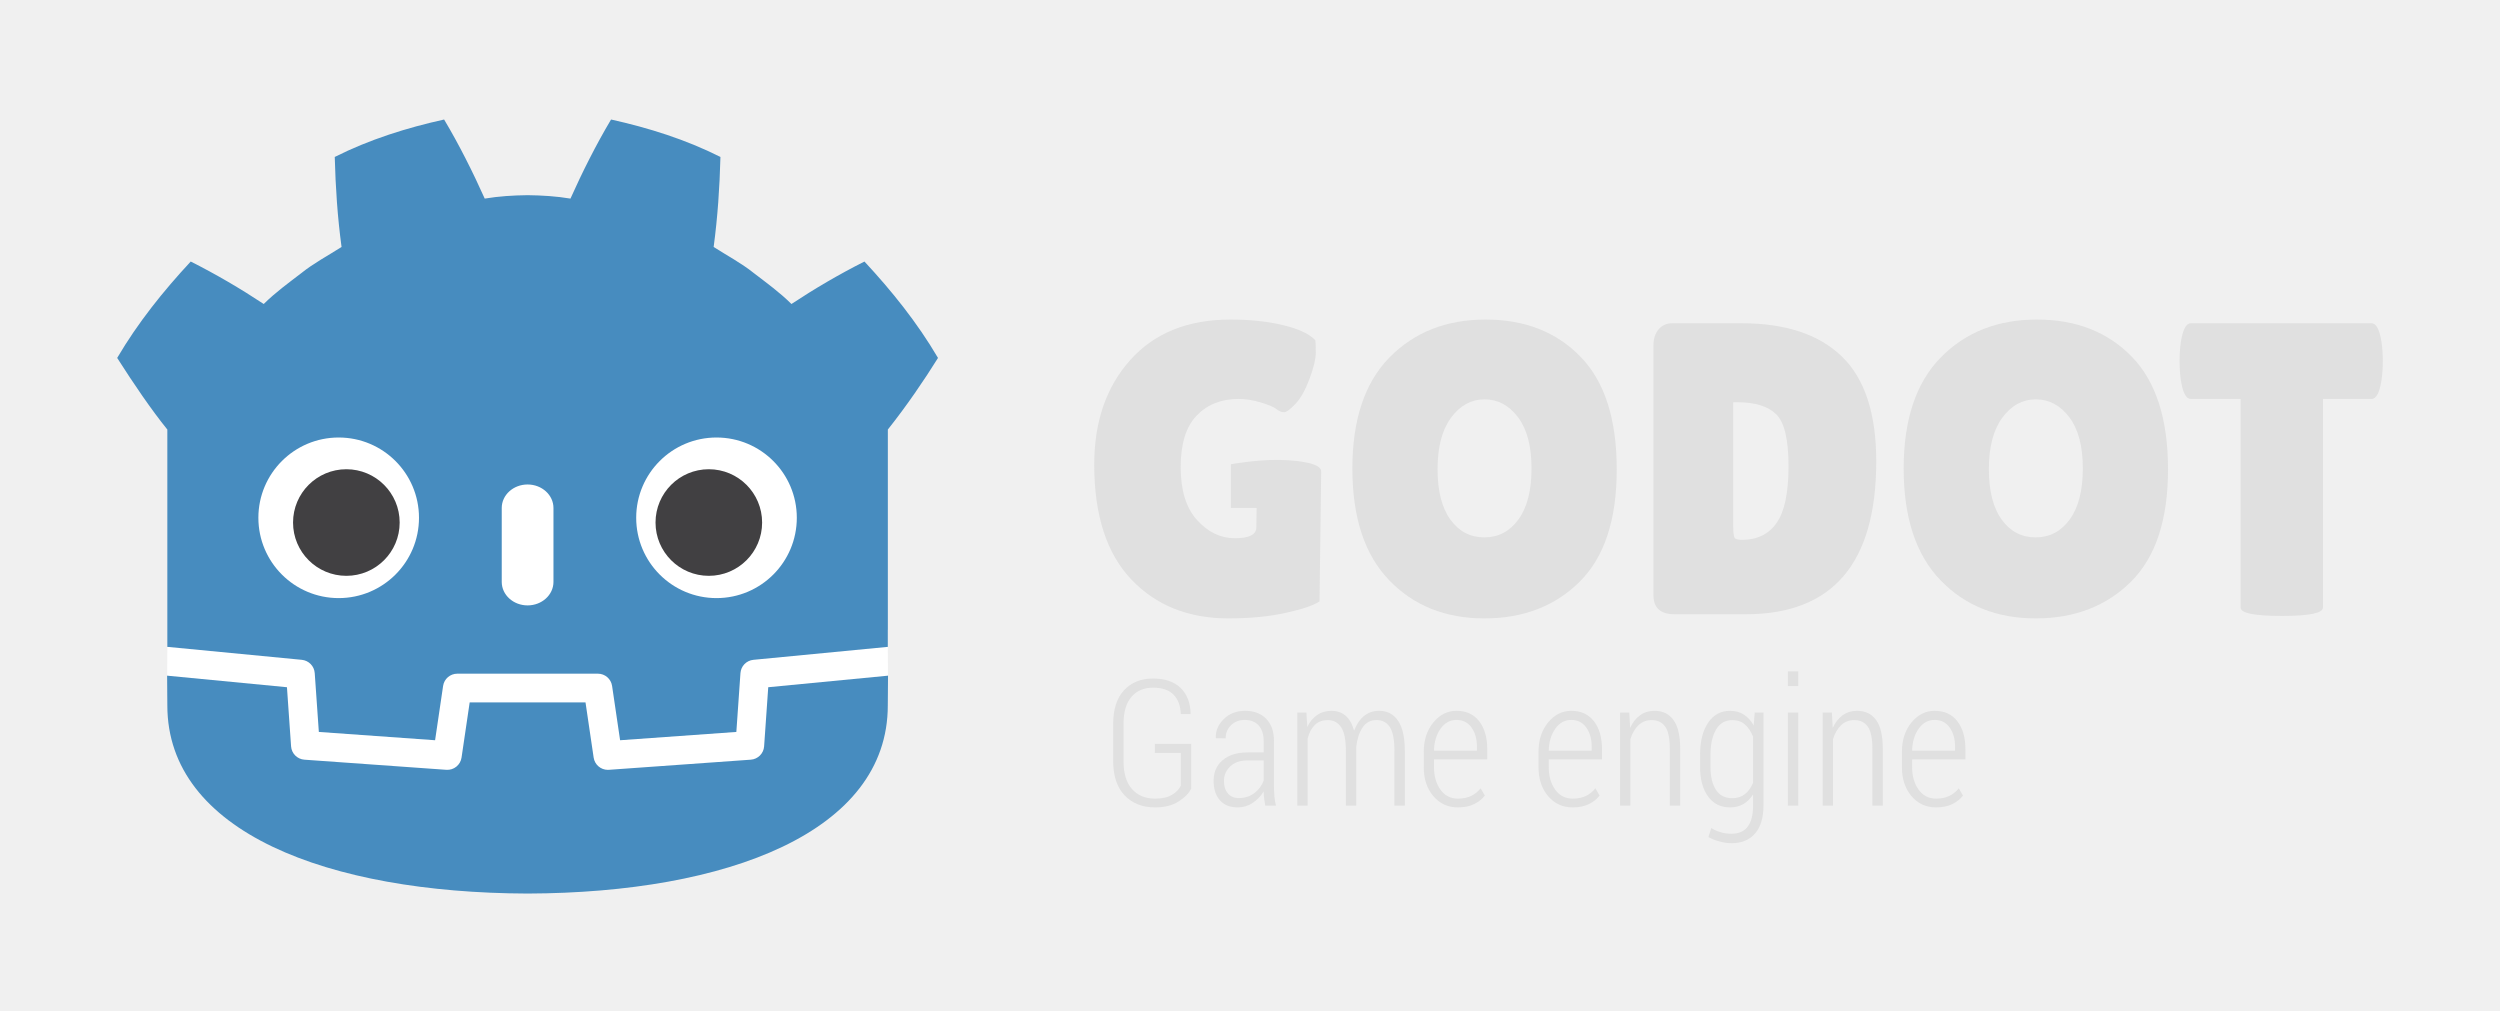
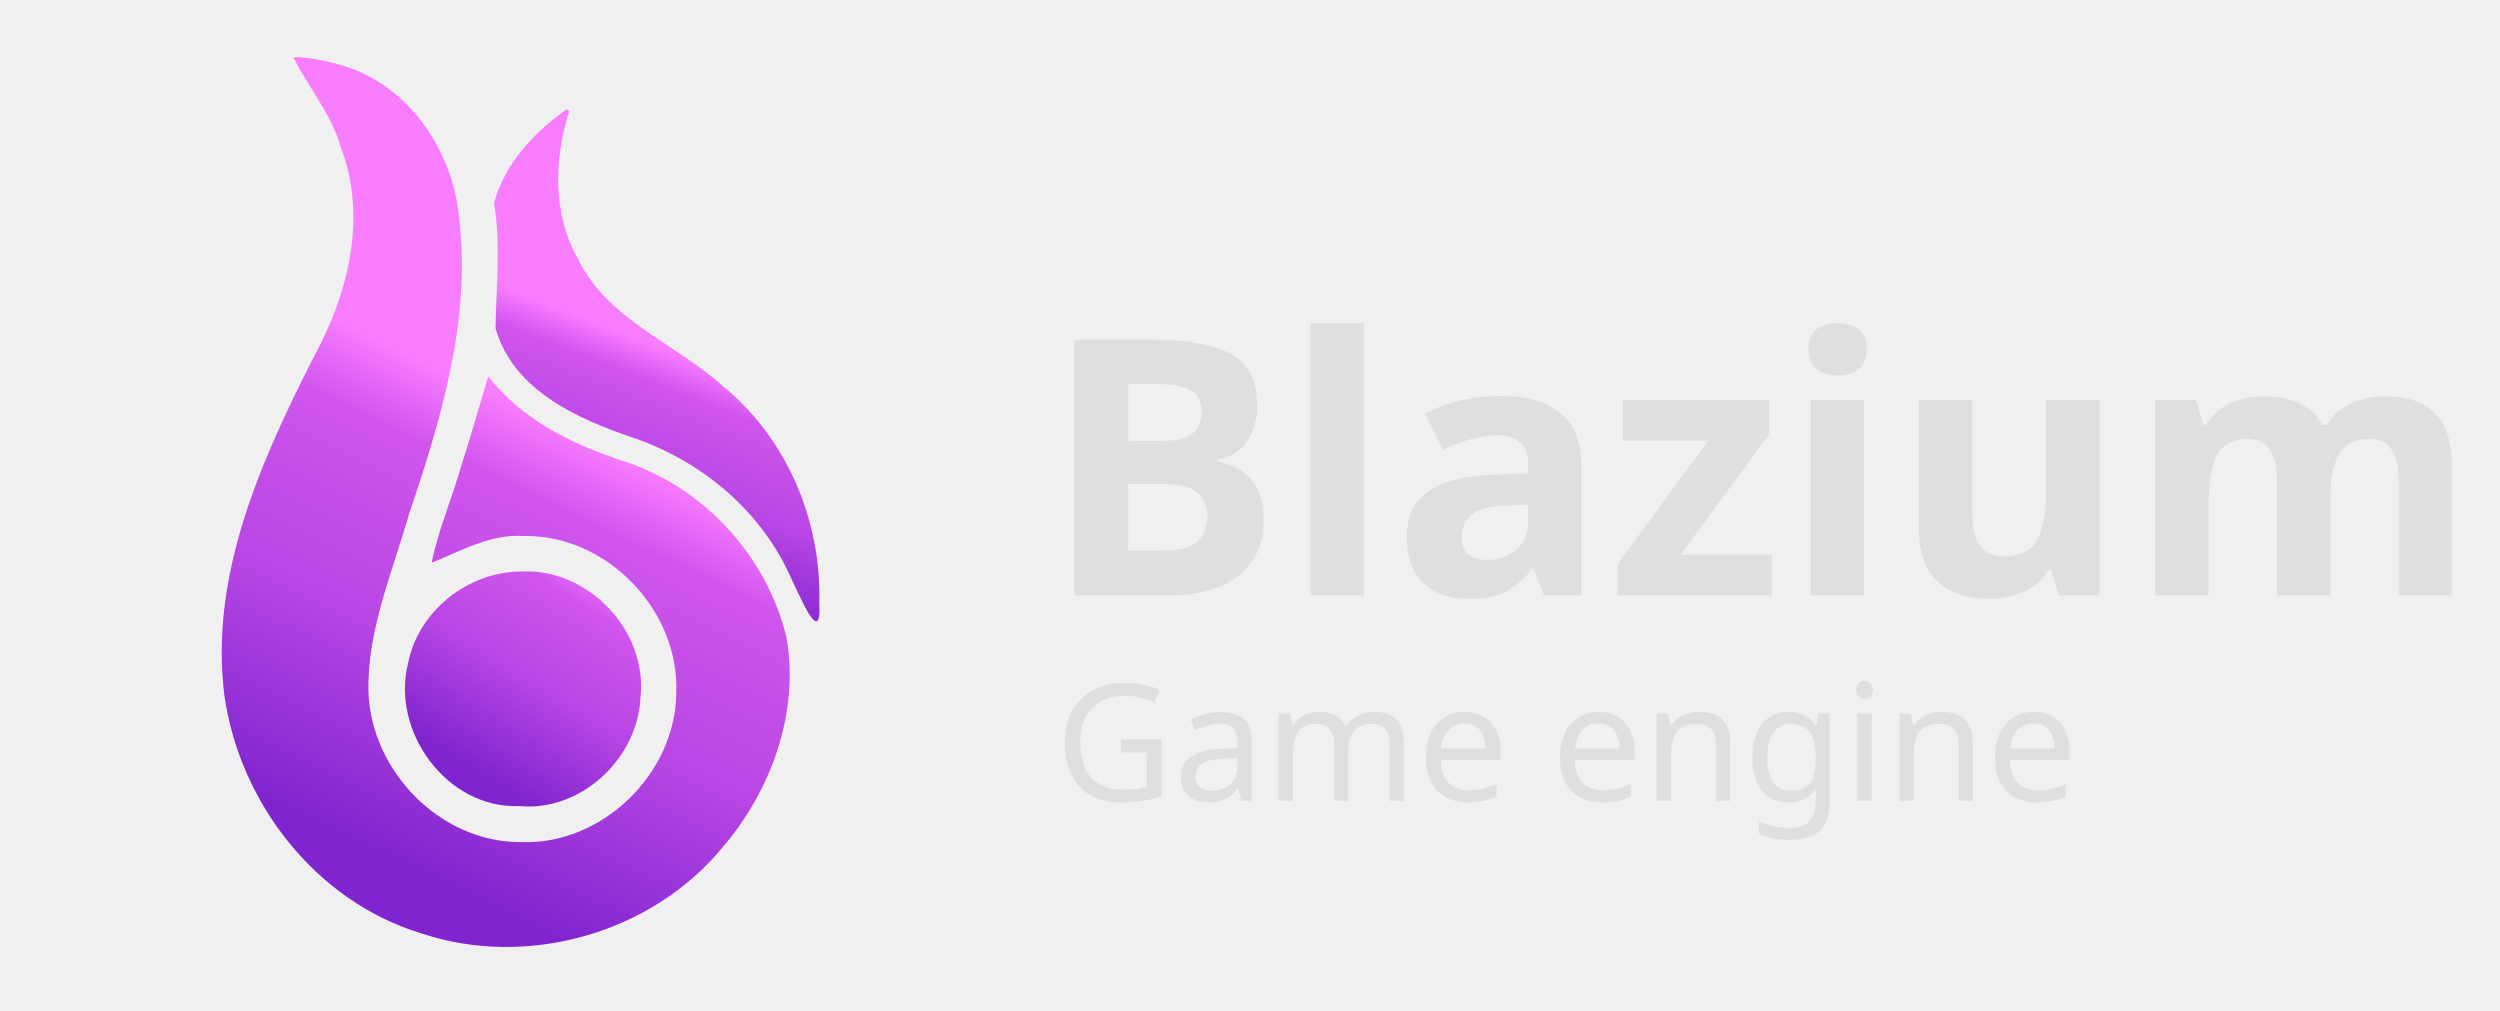
- <svg xmlns="http://www.w3.org/2000/svg" xml:space="preserve" width="1024" height="414" viewBox="0 0 960 388.125">
+ <svg xmlns="http://www.w3.org/2000/svg" xmlns:xlink="http://www.w3.org/1999/xlink" xml:space="preserve" width="1024" height="414" viewBox="0 0 960 388.125">
  <defs>
-     <clipPath id="a" clipPathUnits="userSpaceOnUse">
-       <path d="M 0,595.276 H 841.89 V 0 H 0 Z" />
-     </clipPath>
+     <linearGradient xlink:href="#a" id="d" x1="496.519" x2="635.831" y1="813.477" y2="589.778" gradientTransform="translate(6.933 4.936)scale(.37217)" gradientUnits="userSpaceOnUse" />
+     <linearGradient id="a">
+       <stop offset=".045" stop-color="#7f24ce" />
+       <stop offset=".468" stop-color="#b846e4" />
+       <stop offset=".825" stop-color="#d055ee" />
+       <stop offset="1" stop-color="#f87cfe" />
+     </linearGradient>
+     <linearGradient xlink:href="#b" id="e" x1="269.585" x2="488.27" y1="847.204" y2="393.079" gradientTransform="translate(6.933 4.936)scale(.37217)" gradientUnits="userSpaceOnUse" />
+     <linearGradient id="b">
+       <stop offset=".045" stop-color="#7f24ce" />
+       <stop offset=".478" stop-color="#b846e4" />
+       <stop offset=".848" stop-color="#d055ee" />
+       <stop offset="1" stop-color="#f87cfe" />
+     </linearGradient>
+     <linearGradient xlink:href="#c" id="f" x1="635.831" x2="721.822" y1="589.778" y2="368.408" gradientTransform="translate(6.933 4.936)scale(.37217)" gradientUnits="userSpaceOnUse" />
+     <linearGradient id="c">
+       <stop offset=".045" stop-color="#7f24ce" />
+       <stop offset=".468" stop-color="#b846e4" />
+       <stop offset=".848" stop-color="#d055ee" />
+       <stop offset="1" stop-color="#f87cfe" />
+     </linearGradient>
  </defs>
-   <g clip-path="url(#a)" transform="matrix(1.25 0 0 -1.25 -94.25 597.499)">
-     <path fill="#e0e0e0" d="m 0,0 c -3.611,0 -6.636,-1.659 -9.09,-4.967 -2.441,-3.311 -3.668,-7.958 -3.668,-13.938 0,-5.993 1.166,-10.581 3.503,-13.778 2.333,-3.207 5.398,-4.804 9.2,-4.804 3.8,0 6.887,1.617 9.258,4.862 2.371,3.233 3.559,7.861 3.559,13.886 0,6.02 -1.227,10.654 -3.673,13.89 C 6.646,-1.617 3.616,0 0,0 m -0.055,-59.493 c -10.573,0 -19.195,3.46 -25.859,10.379 -6.655,6.925 -9.984,17.03 -9.984,30.314 0,13.292 3.367,23.356 10.101,30.209 6.736,6.844 15.431,10.269 26.082,10.269 10.649,0 19.251,-3.363 25.794,-10.109 6.555,-6.733 9.827,-16.94 9.827,-30.591 0,-13.661 -3.348,-23.822 -10.05,-30.49 -6.702,-6.654 -15.333,-9.981 -25.911,-9.981" transform="translate(531.45 355.316)scale(1.13105)" />
-     <path fill="#e0e0e0" d="m 0,0 v -33.768 c 0,-1.577 0.116,-2.571 0.342,-2.988 0.224,-0.415 0.903,-0.623 2.029,-0.623 4.144,0 7.283,1.548 9.429,4.634 2.151,3.083 3.215,8.216 3.215,15.405 0,7.192 -1.113,11.878 -3.325,14.055 C 9.467,-1.102 5.946,0 1.129,0 Z m -21.675,-52.392 v 67.735 c 0,1.883 0.468,3.369 1.413,4.471 0.939,1.085 2.161,1.636 3.671,1.636 H 2.263 c 11.965,0 21.053,-3.018 27.257,-9.04 6.215,-6.02 9.322,-15.499 9.322,-28.447 0,-27.7 -11.821,-41.547 -35.456,-41.547 h -19.302 c -3.836,0 -5.759,1.727 -5.759,5.192" transform="translate(607.851 354.431)scale(1.13105)" />
-     <path fill="#e0e0e0" d="m 0,0 c -3.612,0 -6.645,-1.659 -9.095,-4.967 -2.44,-3.311 -3.662,-7.958 -3.662,-13.938 0,-5.993 1.169,-10.581 3.499,-13.778 2.33,-3.207 5.398,-4.804 9.2,-4.804 3.801,0 6.89,1.617 9.258,4.862 2.372,3.233 3.56,7.861 3.56,13.886 0,6.02 -1.225,10.654 -3.671,13.89 C 6.642,-1.617 3.616,0 0,0 m -0.058,-59.493 c -10.577,0 -19.193,3.46 -25.851,10.379 -6.663,6.925 -9.993,17.03 -9.993,30.314 0,13.292 3.367,23.356 10.1,30.209 6.741,6.844 15.431,10.269 26.086,10.269 10.651,0 19.246,-3.363 25.797,-10.109 6.55,-6.733 9.822,-16.94 9.822,-30.591 0,-13.661 -3.349,-23.822 -10.05,-30.49 -6.699,-6.654 -15.338,-9.981 -25.911,-9.981" transform="translate(700.81 355.316)scale(1.13105)" />
-     <path fill="#e0e0e0" d="m 0,0 c 0,-1.496 -3.721,-2.255 -11.176,-2.255 -7.448,0 -11.18,0.759 -11.18,2.255 v 56.681 h -13.545 c -1.281,0 -2.185,1.727 -2.71,5.198 -0.226,1.652 -0.334,3.343 -0.334,5.077 0,1.724 0.108,3.422 0.334,5.077 0.525,3.462 1.429,5.202 2.71,5.202 h 49.112 c 1.279,0 2.179,-1.74 2.712,-5.202 0.221,-1.655 0.335,-3.353 0.335,-5.077 0,-1.734 -0.114,-3.425 -0.335,-5.077 C 15.39,58.408 14.49,56.681 13.211,56.681 H 0 Z" transform="translate(789.011 291.335)scale(1.13105)" />
-     <path fill="#e0e0e0" d="m 0,0 c -6.078,0.094 -13.034,-1.173 -13.034,-1.173 v -11.863 h 6.995 l -0.078,-5.288 c 0,-1.959 -1.942,-2.943 -5.815,-2.943 -3.878,0 -7.303,1.642 -10.274,4.917 -2.978,3.279 -4.459,8.072 -4.459,14.388 0,6.329 1.447,10.995 4.345,14.006 2.892,3.008 6.683,4.517 11.346,4.517 1.959,0 3.987,-0.316 6.096,-0.961 2.11,-0.639 3.519,-1.238 4.238,-1.799 0.713,-0.577 1.391,-0.85 2.032,-0.85 0.638,0 1.671,0.746 3.1,2.255 1.431,1.505 2.713,3.786 3.844,6.827 1.126,3.057 1.69,5.4 1.69,7.062 0,1.649 -0.036,2.786 -0.109,3.386 -1.581,1.73 -4.499,3.102 -8.755,4.122 -4.248,1.017 -9.011,1.522 -14.28,1.522 -11.594,0 -20.66,-3.65 -27.207,-10.95 -6.552,-7.303 -9.822,-16.783 -9.822,-28.452 0,-13.701 3.347,-24.087 10.041,-31.162 6.706,-7.074 15.51,-10.607 26.425,-10.607 5.87,0 11.08,0.505 15.632,1.522 4.557,1.013 7.586,2.053 9.093,3.105 l 0.452,35.33 C 11.496,-1.036 6.078,-0.104 0,0" transform="translate(468.265 336.713)scale(1.13105)" />
-     <path fill="#e0e0e0" d="m 0,0 c -0.624,-1.28 -1.771,-2.454 -3.449,-3.516 -1.676,-1.069 -3.805,-1.6 -6.391,-1.6 -3.412,0 -6.156,1.075 -8.24,3.249 -2.076,2.157 -3.116,5.266 -3.116,9.323 v 10.116 c 0,3.969 0.98,7.013 2.946,9.138 1.962,2.108 4.59,3.177 7.872,3.177 3.208,0 5.695,-0.844 7.455,-2.513 1.755,-1.675 2.677,-4.015 2.757,-7.003 L -0.21,20.238 h -2.619 c -0.094,2.29 -0.759,4.057 -2.01,5.305 -1.244,1.238 -3.095,1.864 -5.539,1.864 -2.473,0 -4.432,-0.837 -5.866,-2.516 -1.43,-1.675 -2.143,-4.103 -2.143,-7.293 V 7.424 c 0,-3.308 0.771,-5.83 2.311,-7.567 1.54,-1.724 3.616,-2.588 6.236,-2.588 1.913,0 3.451,0.339 4.602,1.033 1.155,0.684 1.956,1.519 2.409,2.51 v 8.861 h -7.06 v 2.463 H 0 Z" transform="translate(441.347 235.751)scale(1.13105)" />
-     <path fill="#e0e0e0" d="m 0,0 c 1.553,0 2.936,0.44 4.144,1.336 1.21,0.9 2.058,2.037 2.561,3.422 v 5.468 H 2.213 c -1.91,0 -3.44,-0.541 -4.585,-1.623 C -3.52,7.528 -4.088,6.185 -4.088,4.588 -4.088,3.239 -3.733,2.131 -3.014,1.277 -2.296,0.42 -1.292,0 0,0 M 7.124,-2.04 C 6.984,-1.164 6.875,-0.453 6.806,0.104 6.739,0.671 6.705,1.235 6.705,1.808 5.938,0.554 4.948,-0.486 3.725,-1.301 2.504,-2.122 1.146,-2.529 -0.35,-2.529 c -2.092,0 -3.701,0.648 -4.84,1.946 -1.132,1.303 -1.704,3.059 -1.704,5.276 0,2.343 0.823,4.223 2.473,5.618 1.649,1.395 3.89,2.092 6.709,2.092 h 4.417 v 3.106 c 0,1.786 -0.456,3.193 -1.351,4.21 -0.914,1.004 -2.17,1.512 -3.791,1.512 -1.508,0 -2.752,-0.479 -3.728,-1.45 -0.973,-0.965 -1.456,-2.144 -1.456,-3.549 l -2.623,0.023 -0.046,0.137 c -0.074,1.906 0.647,3.591 2.168,5.084 1.515,1.489 3.459,2.229 5.825,2.229 2.338,0 4.22,-0.711 5.657,-2.128 1.429,-1.431 2.146,-3.471 2.146,-6.124 V 3.057 c 0,-0.903 0.042,-1.78 0.121,-2.617 0.081,-0.848 0.212,-1.665 0.417,-2.48 z" transform="translate(456.015 232.825)scale(1.13105)" />
-     <path fill="#e0e0e0" d="m 0,0 0.24,-3.923 c 0.664,1.404 1.554,2.486 2.657,3.255 1.107,0.759 2.41,1.138 3.906,1.138 1.527,0 2.814,-0.444 3.852,-1.343 1.039,-0.896 1.805,-2.252 2.292,-4.074 0.623,1.682 1.505,3.011 2.65,3.973 1.145,0.964 2.534,1.444 4.143,1.444 2.217,0 3.937,-0.897 5.156,-2.692 1.224,-1.799 1.834,-4.559 1.834,-8.288 v -14.765 h -2.823 v 14.814 c 0,3.1 -0.429,5.283 -1.263,6.538 -0.839,1.257 -2.042,1.89 -3.598,1.89 -1.637,0 -2.915,-0.691 -3.834,-2.096 -0.914,-1.405 -1.478,-3.161 -1.683,-5.282 v -0.655 -15.209 H 10.72 v 14.798 c 0,3.027 -0.424,5.194 -1.292,6.488 -0.864,1.294 -2.066,1.936 -3.609,1.936 -1.475,0 -2.668,-0.45 -3.562,-1.342 -0.9,-0.897 -1.54,-2.125 -1.928,-3.683 V -25.275 H -2.477 V 0 Z" transform="translate(476.73 259.105)scale(1.13105)" />
-     <path fill="#e0e0e0" d="m 0,0 c -1.758,0 -3.202,-0.802 -4.334,-2.402 -1.133,-1.606 -1.718,-3.585 -1.765,-5.944 h 11.66 v 1.082 c 0,2.086 -0.489,3.823 -1.469,5.201 C 3.106,-0.684 1.745,0 0,0 m 0.397,-23.76 c -2.725,0 -4.954,1.026 -6.685,3.073 -1.726,2.043 -2.591,4.657 -2.591,7.841 v 4.197 c 0,3.19 0.867,5.85 2.602,7.965 1.739,2.105 3.828,3.158 6.277,3.158 2.648,0 4.699,-0.939 6.164,-2.823 1.468,-1.887 2.201,-4.422 2.201,-7.603 v -2.773 H -6.099 v -2.102 c 0,-2.447 0.586,-4.484 1.752,-6.11 1.168,-1.63 2.755,-2.438 4.744,-2.438 1.382,0 2.585,0.244 3.588,0.724 1.003,0.491 1.863,1.179 2.578,2.082 l 1.149,-1.988 C 6.949,-21.525 5.96,-22.307 4.753,-22.887 3.549,-23.464 2.094,-23.76 0.397,-23.76" transform="translate(522.823 256.839)scale(1.13105)" />
-     <path fill="#e0e0e0" d="M 0,0 C -1.763,0 -3.21,-0.802 -4.341,-2.402 -5.467,-4.008 -6.053,-5.987 -6.104,-8.346 H 5.559 v 1.082 c 0,2.086 -0.488,3.823 -1.474,5.201 C 3.104,-0.684 1.744,0 0,0 m 0.394,-23.76 c -2.726,0 -4.951,1.026 -6.679,3.073 -1.733,2.043 -2.6,4.657 -2.6,7.841 v 4.197 c 0,3.19 0.871,5.85 2.602,7.965 1.744,2.105 3.834,3.158 6.283,3.158 2.643,0 4.703,-0.939 6.164,-2.823 1.463,-1.887 2.197,-4.422 2.197,-7.603 v -2.773 H -6.104 v -2.102 c 0,-2.447 0.587,-4.484 1.76,-6.11 1.162,-1.63 2.742,-2.438 4.738,-2.438 1.387,0 2.585,0.244 3.585,0.724 1.007,0.491 1.866,1.179 2.589,2.082 l 1.141,-1.988 c -0.764,-0.968 -1.75,-1.75 -2.959,-2.33 -1.204,-0.577 -2.658,-0.873 -4.356,-0.873" transform="translate(558.08 256.839)scale(1.13105)" />
-     <path fill="#e0e0e0" d="m 0,0 0.23,-4.178 c 0.674,1.483 1.564,2.634 2.682,3.435 1.108,0.805 2.413,1.213 3.914,1.213 2.258,0 3.988,-0.835 5.189,-2.513 1.214,-1.675 1.815,-4.279 1.815,-7.812 v -15.42 h -2.825 v 15.394 c 0,2.888 -0.423,4.905 -1.264,6.075 -0.836,1.17 -2.065,1.753 -3.665,1.753 -1.435,0 -2.638,-0.466 -3.603,-1.414 C 1.504,-4.406 0.782,-5.657 0.301,-7.234 V -25.275 H -2.504 V 0 Z" transform="translate(575.917 259.105)scale(1.13105)" />
-     <path fill="#e0e0e0" d="m 0,0 c 0,-2.565 0.486,-4.605 1.472,-6.123 0.974,-1.532 2.457,-2.288 4.436,-2.288 1.356,0 2.498,0.361 3.435,1.101 0.934,0.74 1.672,1.77 2.218,3.077 v 12.52 c -0.525,1.346 -1.246,2.434 -2.157,3.272 -0.91,0.824 -2.062,1.238 -3.448,1.238 -1.975,0 -3.468,-0.86 -4.46,-2.587 C 0.497,8.48 0,6.224 0,3.454 Z m -2.833,3.454 c 0,3.582 0.723,6.459 2.177,8.627 1.442,2.157 3.448,3.239 6.004,3.239 1.419,0 2.664,-0.346 3.728,-1.04 1.066,-0.681 1.947,-1.678 2.654,-2.946 l 0.274,3.516 h 2.381 v -25.298 c 0,-3.239 -0.751,-5.749 -2.26,-7.525 -1.511,-1.769 -3.657,-2.665 -6.428,-2.665 -0.996,0 -2.067,0.156 -3.212,0.459 -1.147,0.303 -2.162,0.701 -3.052,1.2 l 0.776,2.463 c 0.759,-0.492 1.608,-0.873 2.548,-1.141 0.932,-0.277 1.895,-0.41 2.894,-0.41 2.009,0 3.498,0.645 4.46,1.932 0.966,1.304 1.45,3.19 1.45,5.687 v 3.057 c -0.717,-1.138 -1.597,-2.011 -2.64,-2.614 -1.039,-0.606 -2.253,-0.909 -3.622,-0.909 -2.539,0 -4.53,0.994 -5.968,2.982 C -2.11,-5.948 -2.833,-3.301 -2.833,0 Z" transform="translate(600.869 242.309)scale(1.13105)" />
-     <path fill="#e0e0e0" d="m 627.823,230.518 h -3.201 v 28.587 h 3.201 z m 0,36.726 h -3.201 v 4.504 h 3.201 z" />
-     <path fill="#e0e0e0" d="m 0,0 0.23,-4.178 c 0.676,1.483 1.562,2.634 2.678,3.435 1.115,0.805 2.422,1.213 3.916,1.213 2.258,0 3.995,-0.835 5.199,-2.513 1.211,-1.675 1.807,-4.279 1.807,-7.812 v -15.42 h -2.825 v 15.394 c 0,2.888 -0.422,4.905 -1.261,6.075 -0.843,1.17 -2.063,1.753 -3.668,1.753 -1.434,0 -2.635,-0.466 -3.599,-1.414 C 1.51,-4.406 0.785,-5.657 0.306,-7.234 V -25.275 H -2.503 V 0 Z" transform="translate(638.154 259.105)scale(1.13105)" />
-     <path fill="#e0e0e0" d="M 0,0 C -1.763,0 -3.208,-0.802 -4.334,-2.402 -5.463,-4.008 -6.052,-5.987 -6.102,-8.346 H 5.56 v 1.082 c 0,2.086 -0.486,3.823 -1.47,5.201 C 3.109,-0.684 1.747,0 0,0 m 0.401,-23.76 c -2.733,0 -4.958,1.026 -6.681,3.073 -1.73,2.043 -2.595,4.657 -2.595,7.841 v 4.197 c 0,3.19 0.865,5.85 2.6,7.965 1.739,2.105 3.831,3.158 6.275,3.158 2.646,0 4.706,-0.939 6.172,-2.823 1.462,-1.887 2.195,-4.422 2.195,-7.603 v -2.773 H -6.102 v -2.102 c 0,-2.447 0.59,-4.484 1.757,-6.11 1.166,-1.63 2.748,-2.438 4.746,-2.438 1.382,0 2.579,0.244 3.578,0.724 1.012,0.491 1.869,1.179 2.591,2.082 l 1.147,-1.988 c -0.769,-0.968 -1.755,-1.75 -2.962,-2.33 -1.203,-0.577 -2.658,-0.873 -4.354,-0.873" transform="translate(669.709 256.839)scale(1.13105)" />
-     <path fill="#fff" d="m 0,0 c 0,0 -0.325,1.994 -0.515,1.976 l -36.182,-3.491 c -2.879,-0.278 -5.115,-2.574 -5.317,-5.459 l -0.994,-14.247 -27.992,-1.997 -1.904,12.912 c -0.424,2.872 -2.932,5.037 -5.835,5.037 h -38.188 c -2.902,0 -5.41,-2.165 -5.834,-5.037 l -1.905,-12.912 -27.992,1.997 -0.994,14.247 c -0.202,2.886 -2.438,5.182 -5.317,5.46 l -36.2,3.49 c -0.187,0.018 -0.324,-1.978 -0.511,-1.978 l -0.049,-7.83 30.658,-4.944 1.004,-14.374 c 0.203,-2.91 2.551,-5.263 5.463,-5.472 l 38.551,-2.75 c 0.146,-0.01 0.29,-0.016 0.434,-0.016 2.897,0 5.401,2.166 5.825,5.038 l 1.959,13.286 h 28.005 l 1.959,-13.286 c 0.423,-2.871 2.93,-5.037 5.831,-5.037 0.142,0 0.284,0.005 0.423,0.015 l 38.556,2.75 c 2.911,0.209 5.26,2.562 5.463,5.472 l 1.003,14.374 30.645,4.966 z" transform="translate(348.131 279.267)scale(1.13105)" />
-     <path fill="#478cbf" d="m 0,0 v -47.514 -6.035 -5.492 c 0.108,-0.001 0.216,-0.005 0.323,-0.015 l 36.196,-3.49 c 1.896,-0.183 3.382,-1.709 3.514,-3.609 l 1.116,-15.978 31.574,-2.253 2.175,14.747 c 0.282,1.912 1.922,3.329 3.856,3.329 h 38.188 c 1.933,0 3.573,-1.417 3.855,-3.329 l 2.175,-14.747 31.575,2.253 1.115,15.978 c 0.133,1.9 1.618,3.425 3.514,3.609 l 36.182,3.49 c 0.107,0.01 0.214,0.014 0.322,0.015 v 4.711 l 0.015,0.005 V 0 c 5.097,6.416 9.923,13.494 13.621,19.449 -5.651,9.62 -12.575,18.217 -19.976,26.182 -6.864,-3.455 -13.531,-7.369 -19.828,-11.534 -3.151,3.132 -6.7,5.694 -10.186,8.372 -3.425,2.751 -7.285,4.768 -10.946,7.118 1.09,8.117 1.629,16.108 1.846,24.448 -9.446,4.754 -19.519,7.906 -29.708,10.17 -4.068,-6.837 -7.788,-14.241 -11.028,-21.479 -3.842,0.642 -7.702,0.88 -11.567,0.926 v 0.006 c -0.027,0 -0.052,-0.006 -0.075,-0.006 -0.024,0 -0.049,0.006 -0.073,0.006 V 63.652 C 93.903,63.606 90.046,63.368 86.203,62.726 82.965,69.964 79.247,77.368 75.173,84.205 64.989,81.941 54.915,78.789 45.47,74.035 45.686,65.695 46.225,57.704 47.318,49.587 43.65,47.237 39.795,45.22 36.369,42.469 32.888,39.791 29.333,37.229 26.181,34.097 19.884,38.262 13.219,42.176 6.353,45.631 -1.048,37.666 -7.968,29.069 -13.621,19.449 -9.178,12.475 -4.413,5.466 0,0 Z" transform="translate(126.806 346.045)scale(1.13105)" />
-     <path fill="#478cbf" d="m 0,0 -1.121,-16.063 c -0.135,-1.936 -1.675,-3.477 -3.611,-3.616 l -38.555,-2.751 c -0.094,-0.007 -0.188,-0.01 -0.281,-0.01 -1.916,0 -3.569,1.406 -3.852,3.33 l -2.211,14.994 H -81.09 l -2.211,-14.994 c -0.297,-2.018 -2.101,-3.469 -4.133,-3.32 l -38.555,2.751 c -1.936,0.139 -3.476,1.68 -3.611,3.616 L -130.721,0 -163.268,3.138 c 0.015,-3.498 0.06,-7.33 0.06,-8.093 0,-34.374 43.605,-50.896 97.781,-51.086 h 0.066 0.067 c 54.176,0.19 97.766,16.712 97.766,51.086 0,0.777 0.047,4.593 0.063,8.093 z" transform="translate(311.403 266.884)scale(1.13105)" />
-     <path fill="#fff" d="m 0,0 c 0,-12.052 -9.765,-21.815 -21.813,-21.815 -12.042,0 -21.81,9.763 -21.81,21.815 0,12.044 9.768,21.802 21.81,21.802 C -9.765,21.802 0,12.044 0,0" transform="translate(204.114 318.938)scale(1.13105)" />
-     <path fill="#414042" d="m 0,0 c 0,-7.994 -6.479,-14.473 -14.479,-14.473 -7.996,0 -14.479,6.479 -14.479,14.473 0,7.994 6.483,14.479 14.479,14.479 C -6.479,14.479 0,7.994 0,0" transform="translate(198.177 317.474)scale(1.13105)" />
-     <path fill="#fff" d="m 0,0 c -3.878,0 -7.021,2.858 -7.021,6.381 v 20.081 c 0,3.52 3.143,6.381 7.021,6.381 3.878,0 7.028,-2.861 7.028,-6.381 V 6.381 C 7.028,2.858 3.878,0 0,0" transform="translate(237.475 292.02)scale(1.13105)" />
-     <path fill="#fff" d="m 0,0 c 0,-12.052 9.765,-21.815 21.815,-21.815 12.041,0 21.808,9.763 21.808,21.815 0,12.044 -9.767,21.802 -21.808,21.802 C 9.765,21.802 0,12.044 0,0" transform="translate(270.84 318.938)scale(1.13105)" />
-     <path fill="#414042" d="m 0,0 c 0,-7.994 6.477,-14.473 14.471,-14.473 8.002,0 14.479,6.479 14.479,14.473 0,7.994 -6.477,14.479 -14.479,14.479 C 6.477,14.479 0,7.994 0,0" transform="translate(276.778 317.474)scale(1.13105)" />
-   </g>
+   <text xml:space="preserve" x="400.119" y="228.613" fill="#e0dfe0" stroke-width=".938" font-family="'Inter Alia'" font-size="11.25" font-weight="700" style="-inkscape-font-specification:&quot;Inter Alia, Bold&quot;;font-variant-ligatures:normal;font-variant-caps:normal;font-variant-numeric:normal;font-variant-east-asian:normal;text-align:start">
+     <tspan x="400.119" y="228.613" font-size="137.5" style="-inkscape-font-specification:&quot;Inter Alia, Bold&quot;;font-variant-ligatures:normal;font-variant-caps:normal;font-variant-numeric:normal;font-variant-east-asian:normal">Blazium</tspan>
+   </text>
+   <text xml:space="preserve" x="405.104" y="307.496" fill="#e0dfe0" stroke-width=".938" font-family="'Inter Alia'" font-size="75" font-weight="500" style="-inkscape-font-specification:&quot;Inter Alia, Medium&quot;;font-variant-ligatures:normal;font-variant-caps:normal;font-variant-numeric:normal;font-variant-east-asian:normal;text-align:start">
+     <tspan x="405.104" y="307.496" font-size="62.5" font-weight="400" style="-inkscape-font-specification:&quot;Inter Alia, Normal&quot;;font-variant-ligatures:normal;font-variant-caps:normal;font-variant-numeric:normal;font-variant-east-asian:normal">Game engine</tspan>
+   </text>
+   <path fill="url(#d)" d="m 200.168,219.471 c 25.575,-1.407 48.429,22.562 45.808,48.045 -0.879,23.595 -22.805,44.338 -46.699,42.012 -27.753,1.019 -49.232,-28.759 -42.561,-54.898 3.965,-20.113 23.098,-35.154 43.452,-35.159 z" paint-order="markers stroke fill" style="mix-blend-mode:normal" />
+   <path fill="url(#e)" d="m 112.685,21.981 c 5.59,11.488 14.716,21.935 18.25,34.756 10.19,26.711 2.795,56.161 -10.464,80.379 -20.31,39.88 -40.02,83.854 -34.338,129.66 5.739,41.38 35.151,79.35 75.633,91.636 40.637,13.565 88.511,0.053 115.757,-33.108 18.694,-21.794 29.581,-51.987 24.459,-80.681 -7.794,-31.905 -32.656,-58.456 -64.101,-68.066 -19.054,-6.366 -37.838,-15.887 -50.398,-32.014 -3.125,10.259 -6.675,23.043 -10.403,34.493 -3.518,12.4 -8.782,24.434 -11.319,37.028 10.433,-4.103 22.675,-11.187 35.33,-10.23 31.853,-0.617 59.867,28.48 58.609,60.232 -0.257,31.006 -28.52,58.542 -59.671,57.299 -31.032,0.14 -57.629,-27.327 -58.557,-57.971 -0.425,-23.255 9.027,-45.278 15.4,-67.307 12.339,-36.573 24.17,-75.403 19.4,-114.416 C 173.842,56.445 155.053,30.049 127.514,24.113 122.675,22.866 117.705,21.883 112.685,21.981 Z" paint-order="markers stroke fill" style="mix-blend-mode:normal" />
+   <path fill="url(#f)" d="m 217.658,41.949 c -12.482,8.669 -24.077,21.157 -27.926,36.118 2.648,15.885 0.795,32.109 0.555,47.967 6.794,23.971 31.621,34.903 53.247,42.198 26.367,9.097 49.233,28.397 60.45,54.21 2.617,5.1 11.614,27.359 10.627,9.031 0.897,-31.617 -12.551,-63.402 -37.302,-83.449 -18.276,-16.409 -44.092,-25.283 -55.385,-48.661 -9.778,-17.153 -9.2,-38.176 -3.39,-56.537 l -0.438,-0.438 z" paint-order="markers stroke fill" style="mix-blend-mode:normal" />
</svg>
